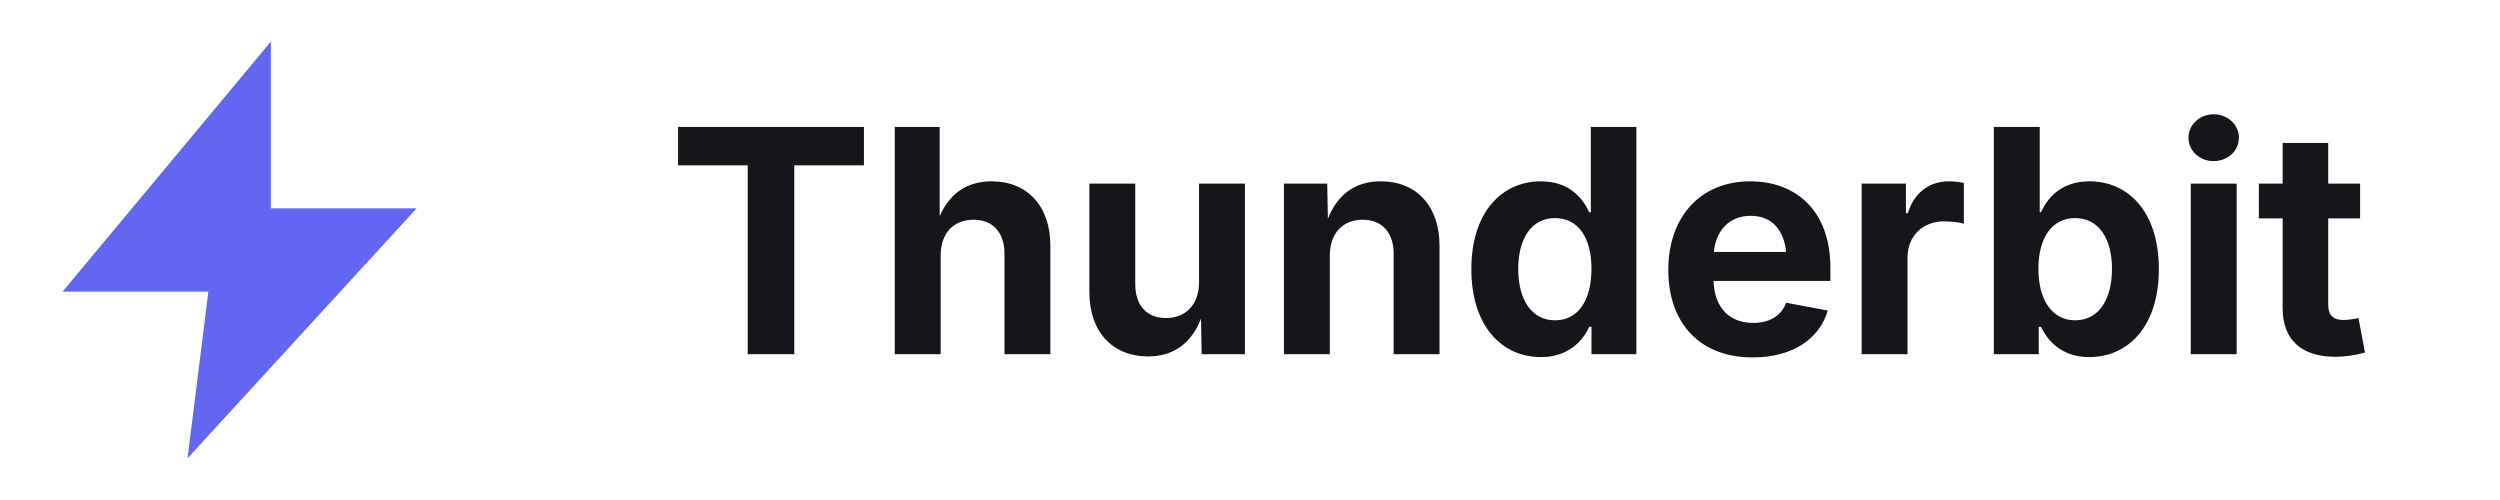
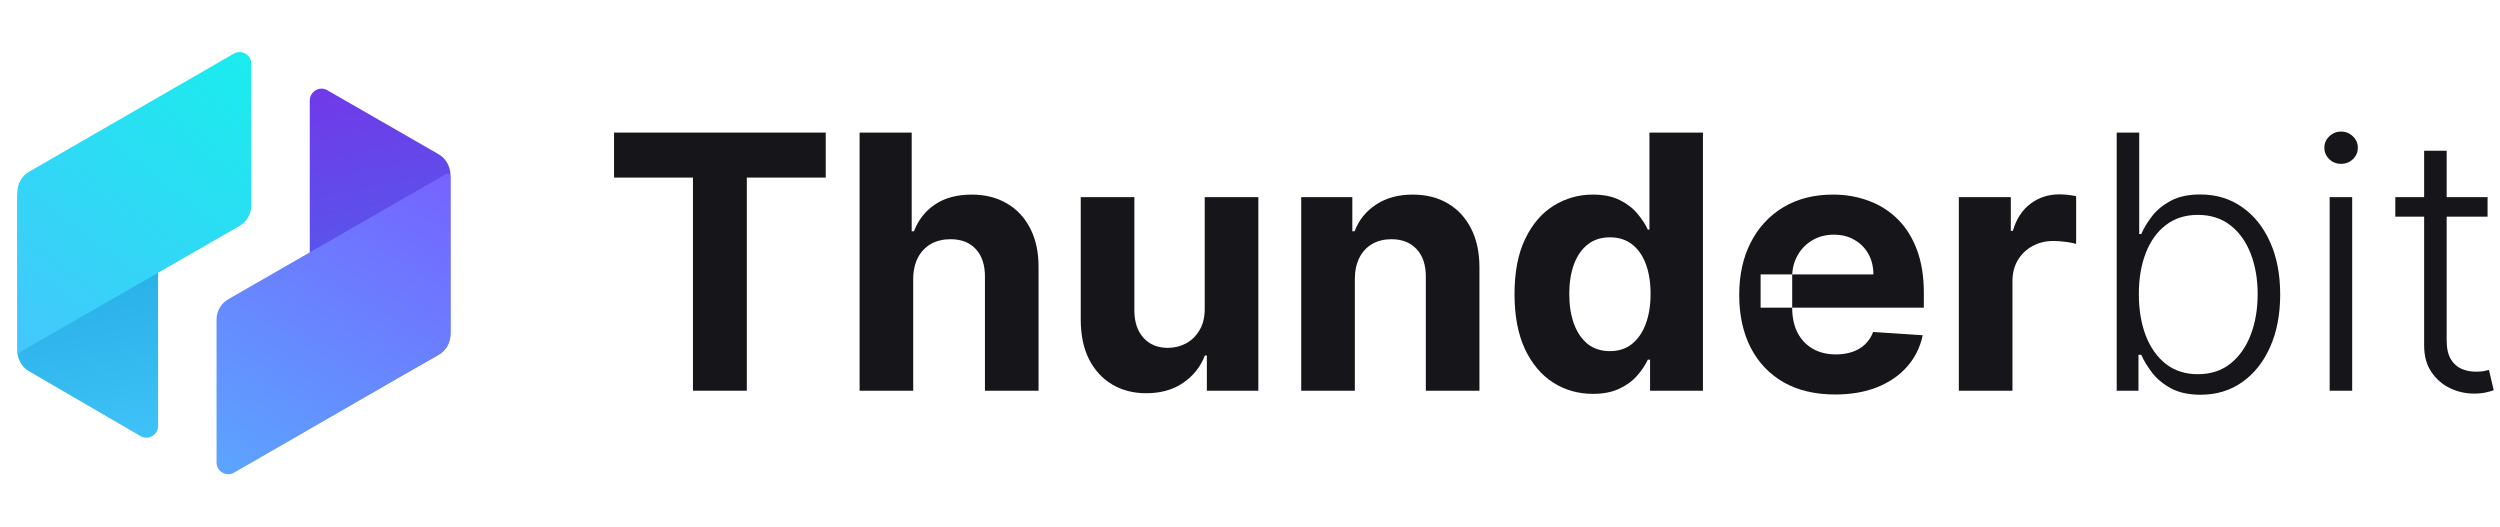
- <svg xmlns="http://www.w3.org/2000/svg" viewBox="0 0 120 24" width="120" height="24">
-   <path d="M13 2L3 14h7l-1 8 11-12h-7l0-8z" fill="#6366F1" />
-   <text x="32" y="17" font-family="Inter, sans-serif" font-size="15" font-weight="700" fill="#16161a">Thunderbit</text>
+ <svg xmlns="http://www.w3.org/2000/svg" width="152" height="32" viewBox="0 0 171 32" fill="none">
+   <path d="M21.188 4.89C21.188 4.264 21.837 3.865 22.372 4.163L29.972 8.532C30.49 8.821 30.812 9.379 30.812 9.986V20.829C30.812 21.436 30.49 21.994 29.972 22.283L21.188 27.188L21.188 4.89Z" fill="url(#paint0_linear_975_1010)" />
+   <path d="M14.812 19.862C14.812 19.275 15.13 18.734 15.641 18.451L30.516 9.9C30.649 9.826 30.812 9.924 30.812 10.077V20.867C30.812 21.454 30.495 21.995 29.984 22.279L15.998 30.337C15.465 30.632 14.812 30.244 14.812 29.631L14.812 19.862Z" fill="url(#paint1_linear_975_1010)" />
+   <path d="M10.812 27.137C10.812 27.754 10.141 28.138 9.606 27.827L1.983 23.394C1.491 23.107 1.188 22.581 1.188 22.012L1.188 11.454C1.188 10.885 1.491 10.359 1.983 10.073L10.812 4.938L10.812 27.137Z" fill="url(#paint2_linear_975_1010)" />
+   <path d="M17.188 12.066C17.188 12.649 16.87 13.186 16.359 13.468L1.188 22.188L1.188 11.133C1.188 10.549 1.505 10.012 2.016 9.73L16.002 1.663C16.535 1.369 17.188 1.755 17.188 2.364V12.066Z" fill="url(#paint3_linear_975_1010)" />
+   <path d="M42 10.147V7.069H56.48V10.147H51.082V24.724H47.398V10.147H42Z" fill="#16161A" />
+   <path d="M62.463 17.069V24.724H58.796V7.069H62.36V13.819H62.515C62.813 13.037 63.295 12.425 63.961 11.983C64.627 11.534 65.462 11.31 66.466 11.31C67.384 11.31 68.185 11.511 68.868 11.914C69.557 12.31 70.09 12.882 70.469 13.629C70.854 14.371 71.043 15.259 71.037 16.293V24.724H67.37V16.948C67.376 16.132 67.169 15.497 66.75 15.043C66.337 14.589 65.757 14.362 65.011 14.362C64.512 14.362 64.07 14.468 63.685 14.681C63.307 14.894 63.008 15.204 62.79 15.612C62.578 16.014 62.469 16.5 62.463 17.069Z" fill="#16161A" />
+   <path d="M82.403 19.086V11.483H86.07V24.724H82.549V22.319H82.412C82.113 23.095 81.617 23.718 80.922 24.19C80.234 24.661 79.393 24.897 78.4 24.897C77.516 24.897 76.738 24.695 76.067 24.293C75.395 23.891 74.87 23.319 74.492 22.578C74.118 21.836 73.929 20.948 73.923 19.914V11.483H77.591V19.259C77.596 20.04 77.806 20.658 78.219 21.112C78.632 21.566 79.186 21.793 79.881 21.793C80.323 21.793 80.736 21.692 81.12 21.491C81.505 21.285 81.815 20.98 82.05 20.578C82.291 20.175 82.409 19.678 82.403 19.086Z" fill="#16161A" />
+   <path d="M92.671 17.069V24.724H89.004V11.483H92.499V13.819H92.654C92.947 13.049 93.437 12.44 94.126 11.991C94.815 11.537 95.65 11.31 96.631 11.31C97.549 11.31 98.35 11.511 99.033 11.914C99.716 12.316 100.247 12.891 100.625 13.638C101.004 14.379 101.194 15.264 101.194 16.293V24.724H97.526V16.948C97.532 16.138 97.326 15.506 96.906 15.052C96.487 14.592 95.911 14.362 95.176 14.362C94.683 14.362 94.246 14.468 93.868 14.681C93.495 14.894 93.202 15.204 92.99 15.612C92.783 16.014 92.677 16.5 92.671 17.069Z" fill="#16161A" />
+   <path fill-rule="evenodd" clip-rule="evenodd" d="M108.957 24.94C107.952 24.94 107.043 24.681 106.228 24.164C105.418 23.641 104.776 22.874 104.299 21.862C103.829 20.845 103.593 19.598 103.593 18.121C103.593 16.603 103.837 15.342 104.325 14.336C104.813 13.325 105.461 12.569 106.271 12.069C107.086 11.563 107.978 11.31 108.948 11.31C109.688 11.31 110.305 11.437 110.799 11.69C111.298 11.937 111.7 12.247 112.004 12.621C112.314 12.989 112.549 13.351 112.71 13.707H112.822V7.069H116.481V24.724H112.865V22.603H112.71C112.538 22.971 112.294 23.336 111.978 23.698C111.668 24.055 111.264 24.351 110.764 24.586C110.271 24.822 109.668 24.94 108.957 24.94ZM110.119 22.017C110.71 22.017 111.209 21.856 111.617 21.535C112.03 21.207 112.346 20.75 112.564 20.164C112.787 19.578 112.899 18.891 112.899 18.103C112.899 17.316 112.79 16.632 112.572 16.052C112.354 15.471 112.039 15.023 111.625 14.707C111.212 14.391 110.71 14.233 110.119 14.233C109.516 14.233 109.008 14.397 108.595 14.724C108.182 15.052 107.869 15.506 107.657 16.086C107.444 16.667 107.338 17.339 107.338 18.103C107.338 18.874 107.444 19.555 107.657 20.147C107.875 20.733 108.188 21.192 108.595 21.526C109.008 21.853 109.516 22.017 110.119 22.017Z" fill="#16161A" />
+   <path fill-rule="evenodd" clip-rule="evenodd" d="M125.522 24.983C124.162 24.983 122.991 24.707 122.01 24.155C121.034 23.598 120.282 22.81 119.754 21.793C119.226 20.77 118.962 19.56 118.962 18.164C118.962 16.802 119.226 15.606 119.754 14.578C120.282 13.549 121.025 12.747 121.984 12.172C122.948 11.598 124.079 11.31 125.376 11.31C126.248 11.31 127.06 11.451 127.812 11.733C128.569 12.009 129.229 12.425 129.792 12.983C130.36 13.54 130.802 14.241 131.118 15.086C131.433 15.925 131.591 16.908 131.591 18.035V19.043H120.426V16.767H128.139C128.139 16.238 128.024 15.77 127.795 15.362C127.565 14.954 127.247 14.635 126.839 14.405C126.437 14.169 125.97 14.052 125.436 14.052C124.879 14.052 124.386 14.181 123.955 14.44C123.53 14.693 123.198 15.034 122.957 15.466C122.715 15.891 122.592 16.365 122.586 16.888V19.052C122.586 19.707 122.707 20.273 122.948 20.75C123.195 21.227 123.542 21.595 123.99 21.853C124.437 22.112 124.968 22.241 125.582 22.241C125.99 22.241 126.363 22.184 126.701 22.069C127.04 21.954 127.33 21.782 127.571 21.552C127.812 21.322 127.996 21.04 128.122 20.707L131.514 20.931C131.341 21.747 130.988 22.46 130.455 23.069C129.927 23.672 129.244 24.144 128.406 24.483C127.574 24.816 126.612 24.983 125.522 24.983Z" fill="#16161A" />
+   <path d="M133.984 24.724V11.483H137.54V13.793H137.677C137.919 12.971 138.323 12.351 138.891 11.931C139.459 11.506 140.114 11.293 140.854 11.293C141.038 11.293 141.236 11.305 141.448 11.328C141.66 11.351 141.847 11.382 142.008 11.422V14.681C141.835 14.629 141.597 14.583 141.293 14.543C140.989 14.503 140.711 14.483 140.458 14.483C139.919 14.483 139.437 14.601 139.012 14.836C138.593 15.066 138.26 15.388 138.013 15.802C137.772 16.215 137.652 16.692 137.652 17.233V24.724H133.984Z" fill="#16161A" />
+   <path fill-rule="evenodd" clip-rule="evenodd" d="M144.782 24.724V7.069H146.323V14.009H146.461C146.633 13.612 146.879 13.204 147.201 12.784C147.528 12.365 147.956 12.014 148.484 11.733C149.017 11.445 149.689 11.302 150.498 11.302C151.583 11.302 152.535 11.589 153.356 12.164C154.177 12.733 154.817 13.532 155.276 14.56C155.735 15.583 155.965 16.776 155.965 18.138C155.965 19.506 155.735 20.704 155.276 21.733C154.822 22.762 154.185 23.563 153.365 24.138C152.55 24.713 151.603 25 150.524 25C149.72 25 149.049 24.856 148.509 24.569C147.976 24.282 147.545 23.928 147.218 23.509C146.891 23.083 146.638 22.669 146.461 22.267H146.271V24.724H144.782ZM146.297 18.112C146.297 19.181 146.455 20.129 146.77 20.957C147.092 21.779 147.551 22.425 148.148 22.897C148.75 23.362 149.479 23.595 150.334 23.595C151.213 23.595 151.956 23.353 152.564 22.871C153.172 22.382 153.634 21.724 153.95 20.897C154.266 20.069 154.424 19.141 154.424 18.112C154.424 17.095 154.266 16.178 153.95 15.362C153.64 14.546 153.181 13.899 152.573 13.422C151.964 12.94 151.218 12.698 150.334 12.698C149.474 12.698 148.742 12.931 148.139 13.397C147.542 13.856 147.086 14.494 146.77 15.31C146.455 16.121 146.297 17.055 146.297 18.112Z" fill="#16161A" />
+   <path d="M159.348 24.724V11.483H160.889V24.724H159.348ZM160.131 9.207C159.816 9.207 159.546 9.101 159.322 8.888C159.098 8.67 158.986 8.408 158.986 8.103C158.986 7.799 159.098 7.54 159.322 7.328C159.546 7.109 159.816 7 160.131 7C160.447 7 160.717 7.109 160.94 7.328C161.164 7.54 161.276 7.799 161.276 8.103C161.276 8.408 161.164 8.67 160.94 8.888C160.717 9.101 160.447 9.207 160.131 9.207Z" fill="#16161A" />
+   <path d="M170.15 11.483V12.819H163.839V11.483H170.15ZM165.811 8.31H167.352V21.267C167.352 21.819 167.446 22.253 167.636 22.569C167.825 22.879 168.072 23.101 168.376 23.233C168.68 23.359 169.005 23.422 169.349 23.422C169.55 23.422 169.722 23.411 169.866 23.388C170.009 23.359 170.135 23.331 170.244 23.302L170.571 24.69C170.422 24.747 170.239 24.799 170.02 24.845C169.802 24.897 169.533 24.922 169.211 24.922C168.649 24.922 168.106 24.799 167.584 24.552C167.068 24.305 166.643 23.937 166.31 23.448C165.977 22.96 165.811 22.353 165.811 21.629V8.31Z" fill="#16161A" />
+   <defs>
+     <linearGradient id="paint0_linear_975_1010" x1="2.726" y1="1.562" x2="8.324" y2="28.348" gradientUnits="userSpaceOnUse">
+       <stop stop-color="#7D2AE7" />
+       <stop offset="1" stop-color="#466BED" />
+     </linearGradient>
+     <linearGradient id="paint1_linear_975_1010" x1="1.188" y1="30.438" x2="21.691" y2="-3.886" gradientUnits="userSpaceOnUse">
+       <stop stop-color="#54B7FF" />
+       <stop offset="1" stop-color="#7D50FF" />
+     </linearGradient>
+     <linearGradient id="paint2_linear_975_1010" x1="29.466" y1="30.438" x2="24.157" y2="3.939" gradientUnits="userSpaceOnUse">
+       <stop stop-color="#4ACBFF" />
+       <stop offset="1" stop-color="#18A3DB" />
+     </linearGradient>
+     <linearGradient id="paint3_linear_975_1010" x1="1.2" y1="22.16" x2="17.03" y2="1.47" gradientUnits="userSpaceOnUse">
+       <stop stop-color="#44C7FC" />
+       <stop offset="1" stop-color="#19EDED" />
+     </linearGradient>
+   </defs>
</svg>
